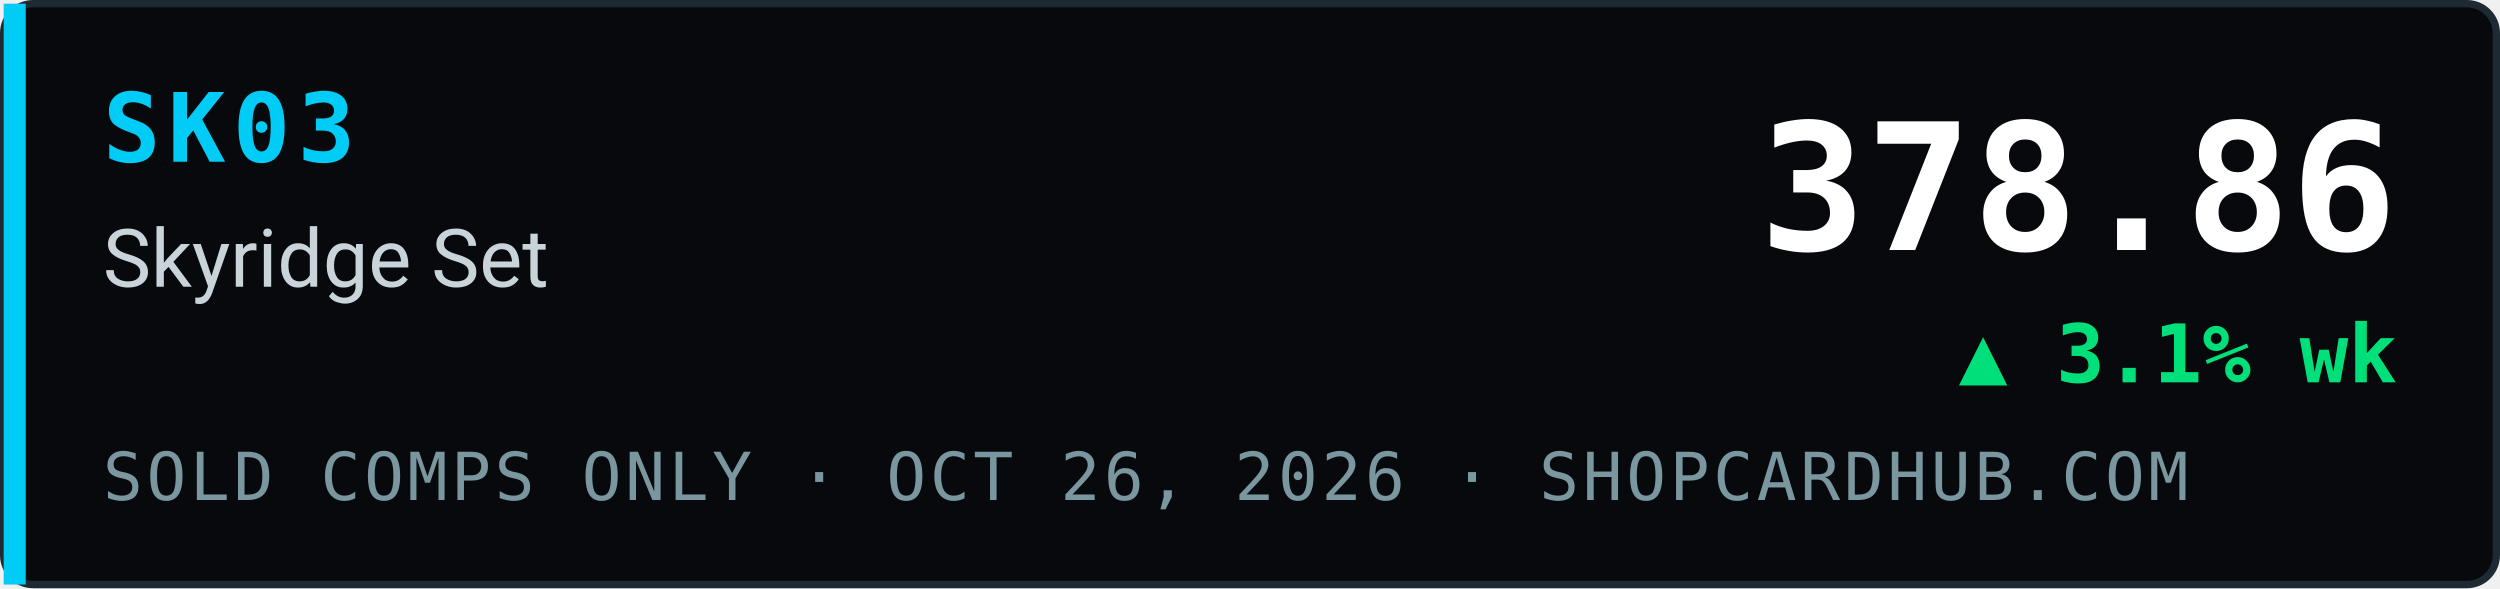
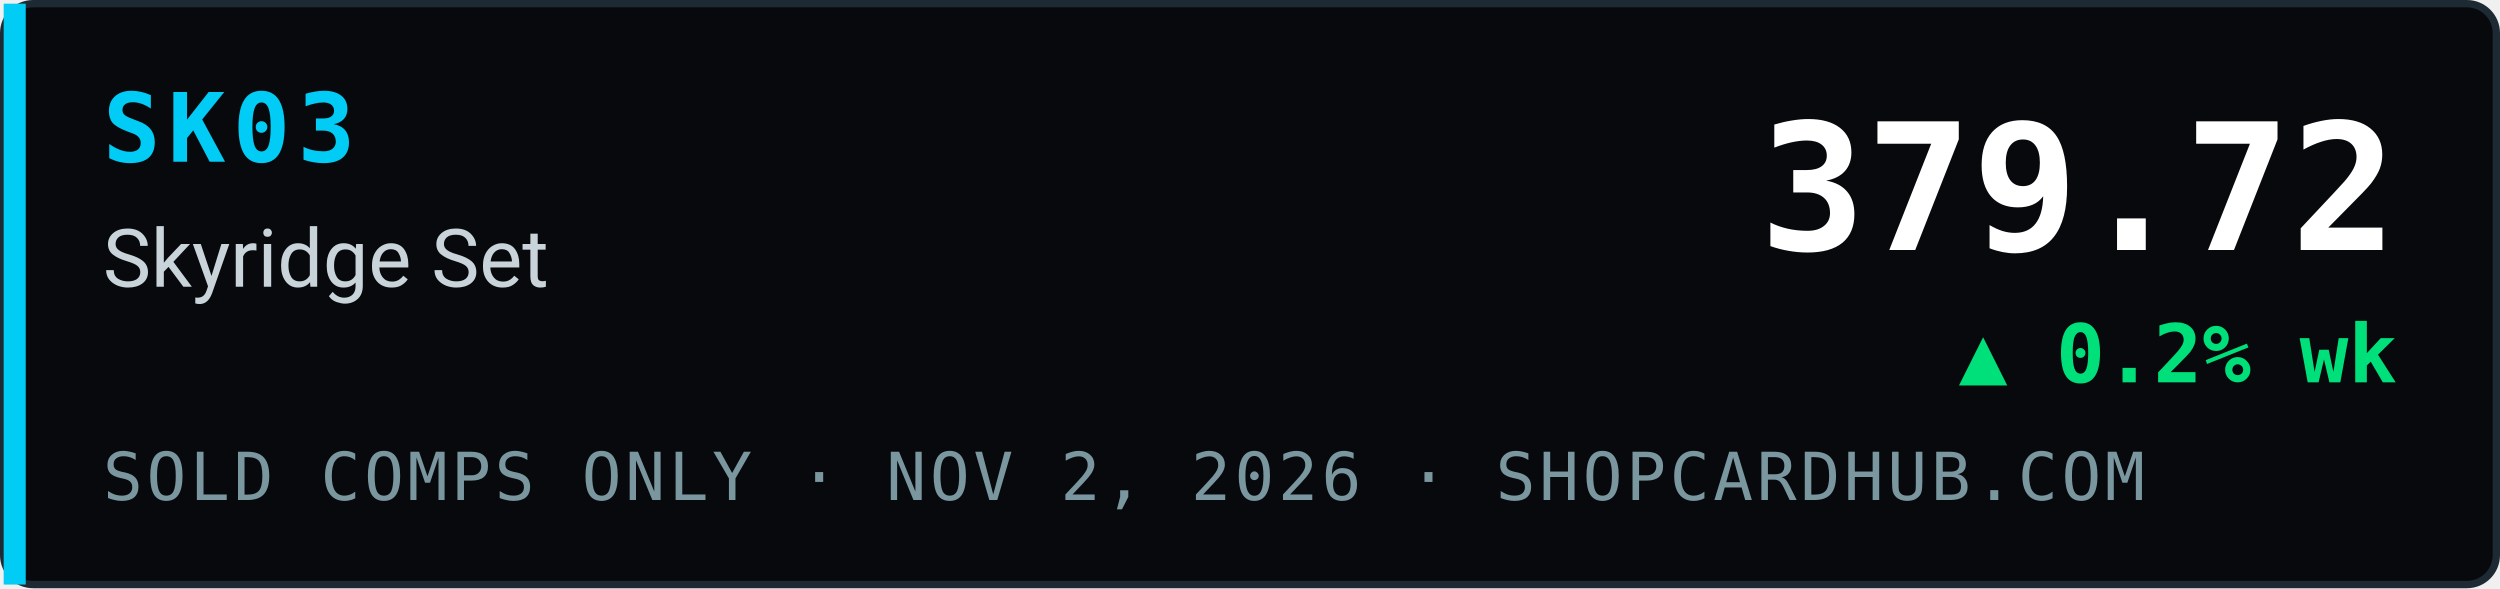
- <svg xmlns="http://www.w3.org/2000/svg" width="340" height="80" viewBox="0 0 340 80" role="img" aria-label="SK03 Skyridge Set index 378.86, ▲ 3.1% wk, sold comps only, ShopCardHub">
+ <svg xmlns="http://www.w3.org/2000/svg" width="340" height="80" viewBox="0 0 340 80" role="img" aria-label="SK03 Skyridge Set index 379.72, ▲ 0.2% wk, sold comps only, ShopCardHub">
  <rect x="0.5" y="0.5" width="339" height="79" rx="4" fill="#07090c" stroke="#1e2a33" />
  <rect x="0.5" y="0.5" width="3" height="79" fill="#00ccf5" />
  <text x="14" y="22" font-family="ui-monospace,SFMono-Regular,Menlo,Consolas,monospace" font-size="13" font-weight="700" fill="#00ccf5" letter-spacing="1">SK03</text>
  <text x="14" y="39" font-family="system-ui,-apple-system,Segoe UI,Roboto,Helvetica,Arial,sans-serif" font-size="11" fill="#c9d4da">Skyridge Set</text>
-   <text x="14" y="68" font-family="ui-monospace,SFMono-Regular,Menlo,Consolas,monospace" font-size="9" fill="#7a969e" letter-spacing="0.5">SOLD COMPS ONLY · OCT 26, 2026 · SHOPCARDHUB.COM</text>
-   <text x="326" y="34" text-anchor="end" font-family="ui-monospace,SFMono-Regular,Menlo,Consolas,monospace" font-size="24" font-weight="700" fill="#ffffff">378.86</text>
-   <text x="326" y="52" text-anchor="end" font-family="ui-monospace,SFMono-Regular,Menlo,Consolas,monospace" font-size="11" font-weight="700" fill="#00e07a">▲ 3.1% wk</text>
+   <text x="14" y="68" font-family="ui-monospace,SFMono-Regular,Menlo,Consolas,monospace" font-size="9" fill="#7a969e" letter-spacing="0.5">SOLD COMPS ONLY · NOV 2, 2026 · SHOPCARDHUB.COM</text>
+   <text x="326" y="34" text-anchor="end" font-family="ui-monospace,SFMono-Regular,Menlo,Consolas,monospace" font-size="24" font-weight="700" fill="#ffffff">379.72</text>
+   <text x="326" y="52" text-anchor="end" font-family="ui-monospace,SFMono-Regular,Menlo,Consolas,monospace" font-size="11" font-weight="700" fill="#00e07a">▲ 0.2% wk</text>
</svg>
